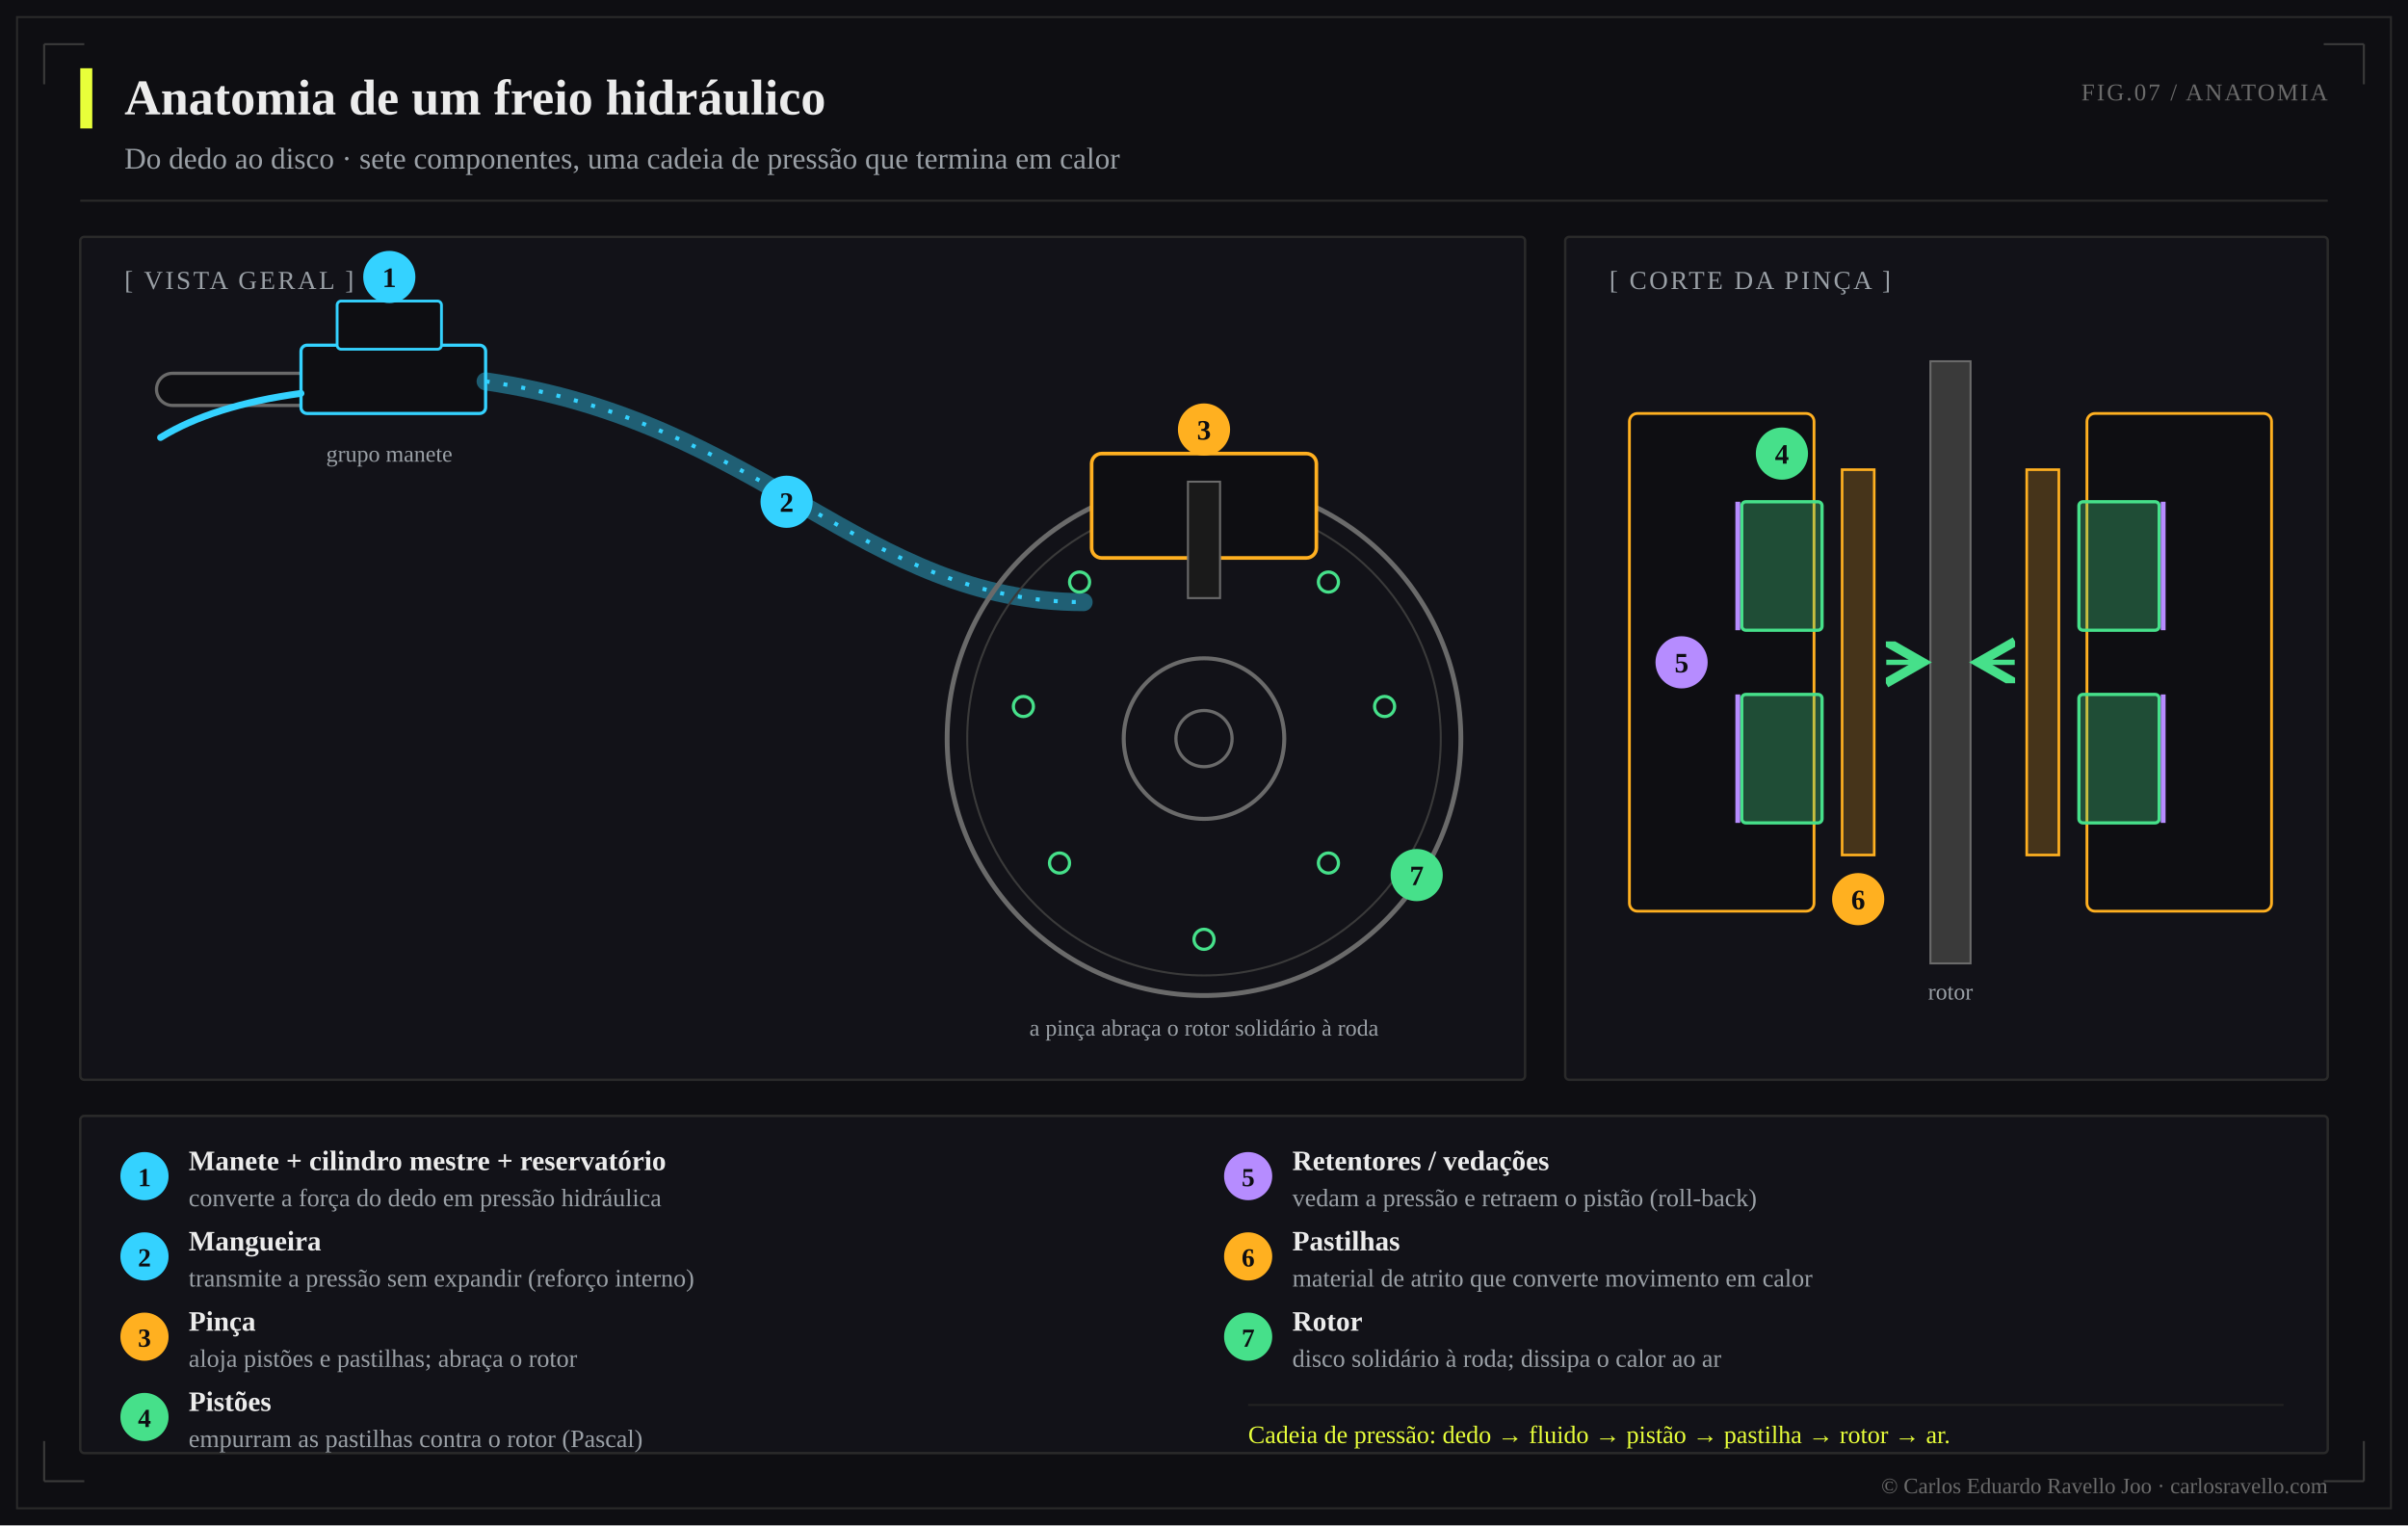
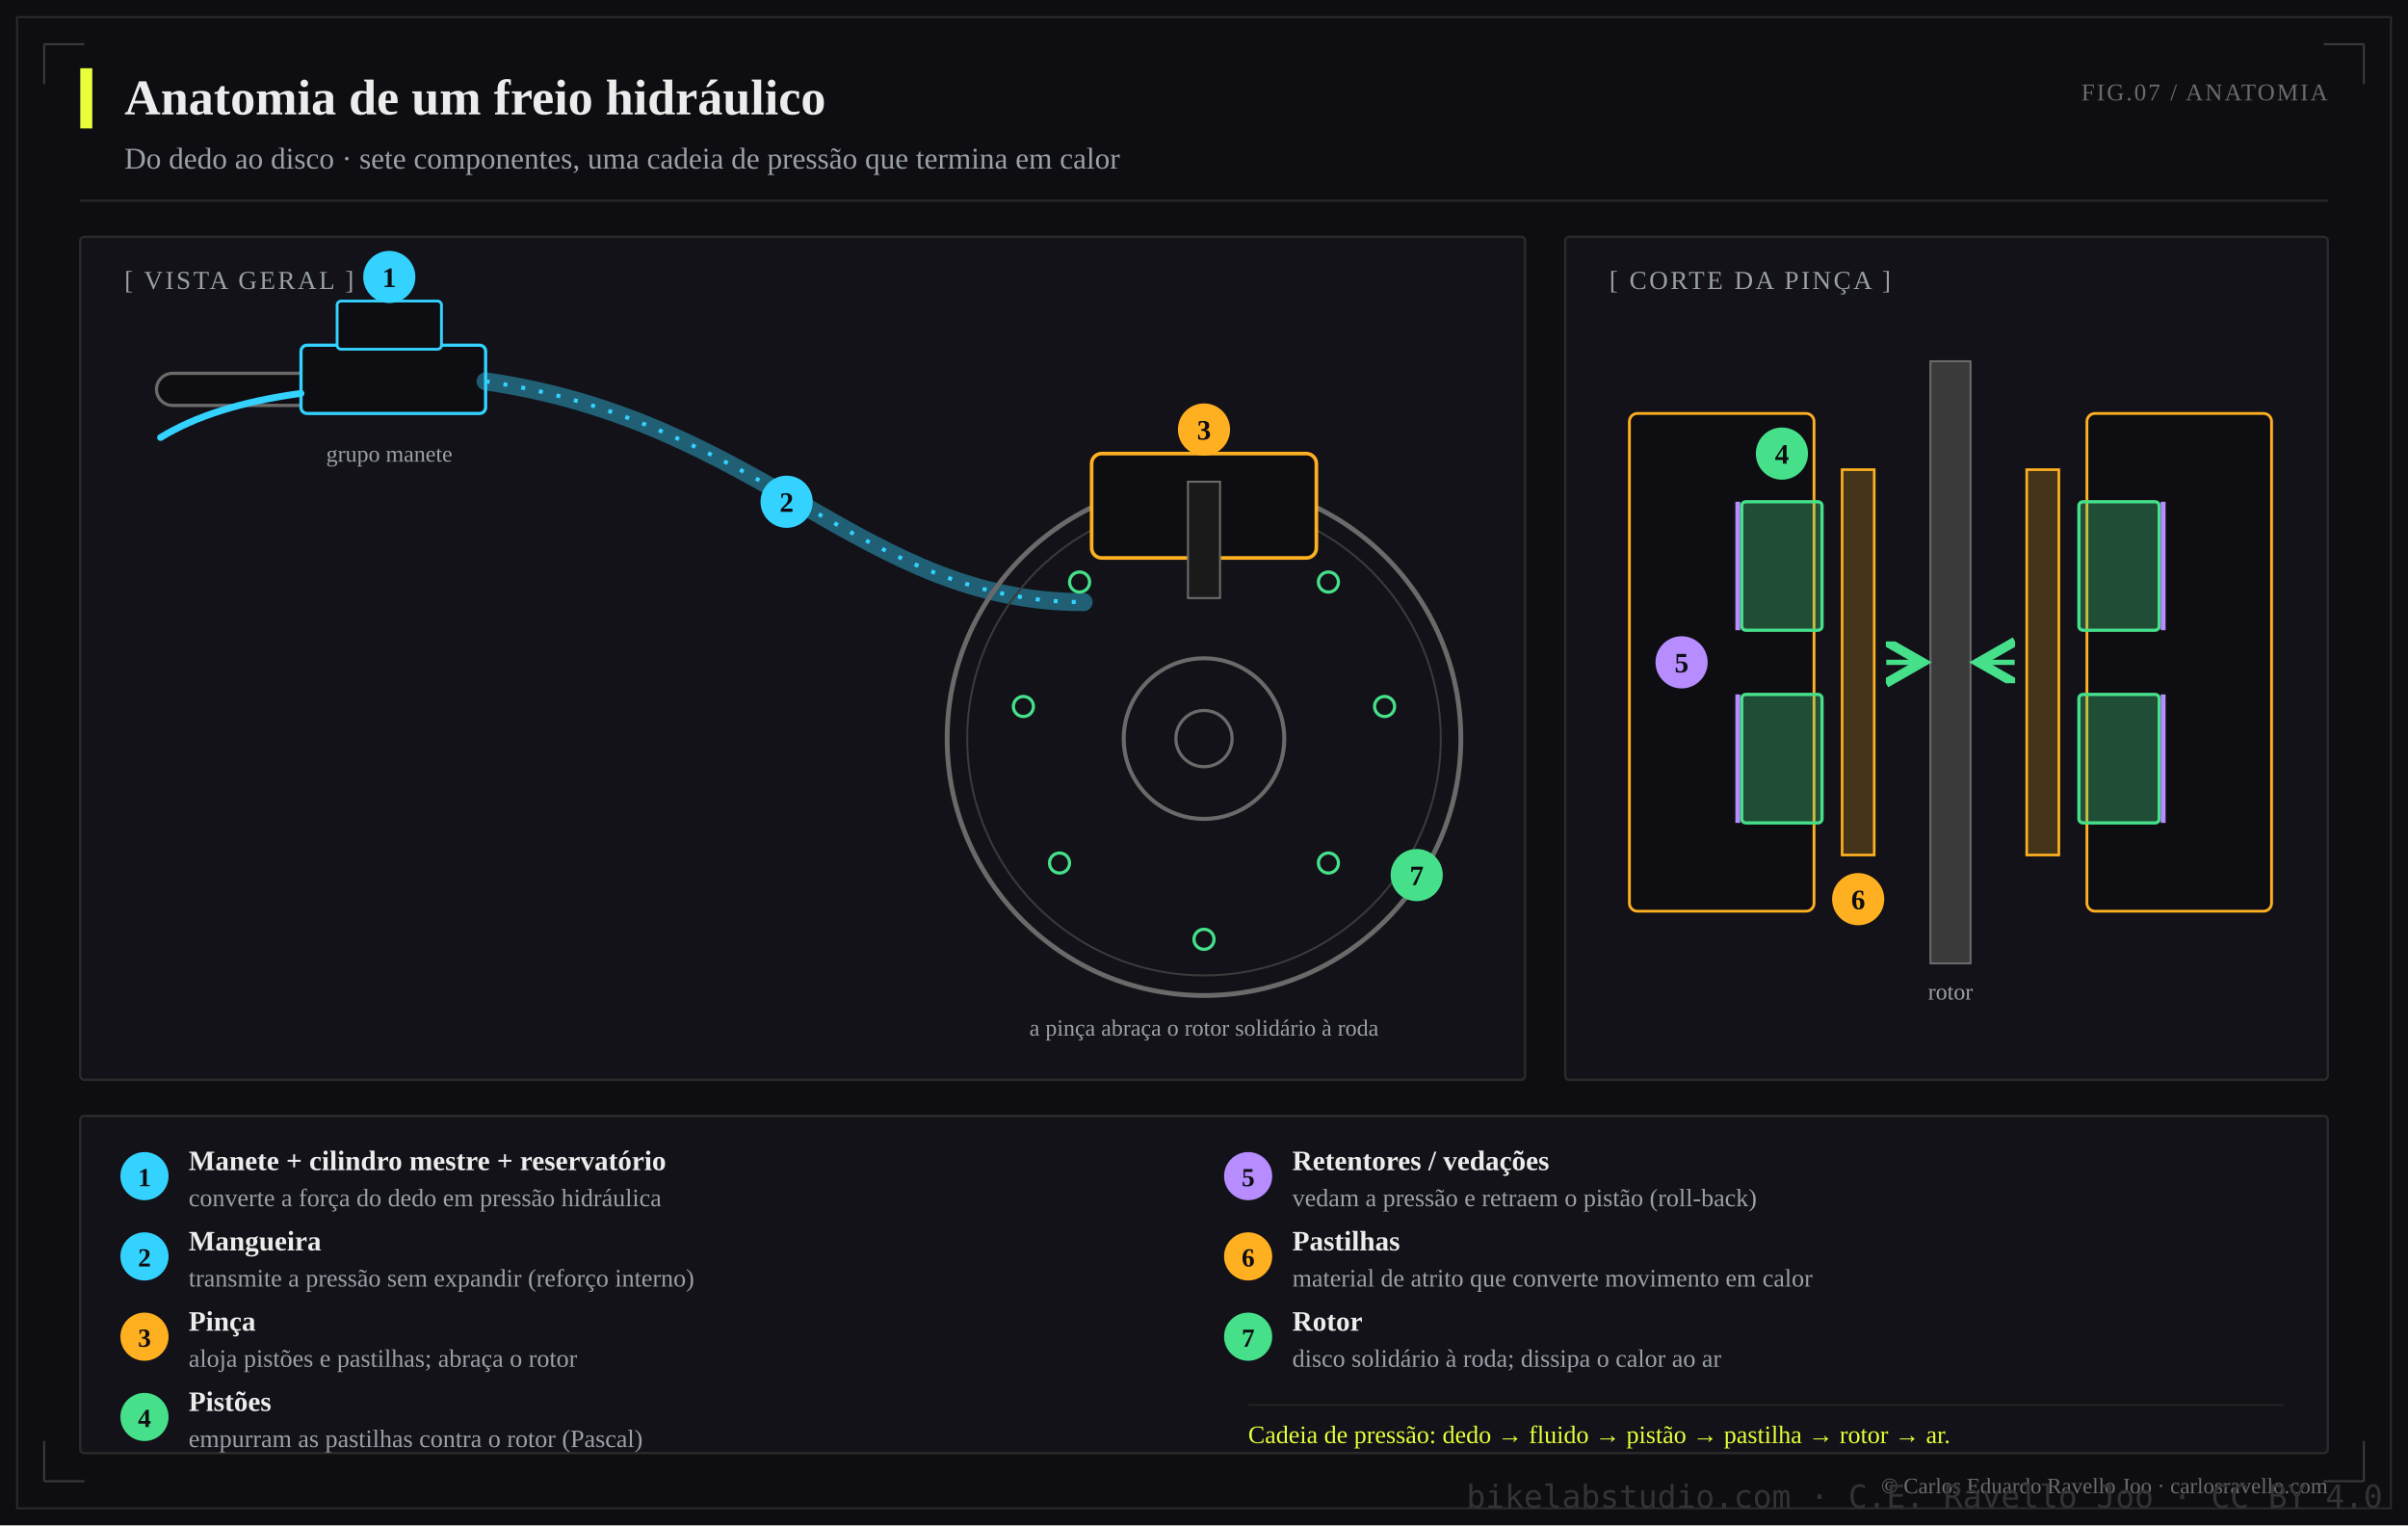
<svg xmlns="http://www.w3.org/2000/svg" viewBox="0 0 1200 760" width="100%" shape-rendering="geometricPrecision">
  <defs />
  <rect x="0" y="0" width="1200" height="760" fill="#0E0E12" />
  <rect x="8.5" y="8.5" width="1183" height="743" fill="none" stroke="#2A2A2A" stroke-width="1" />
  <g stroke="#3A3A3A" stroke-width="1" fill="none">
    <path d="M22 22 H42 M22 22 V42" />
    <path d="M1178 22 H1158 M1178 22 V42" />
    <path d="M22 738 H42 M22 738 V718" />
    <path d="M1178 738 H1158 M1178 738 V718" />
  </g>
  <rect x="40" y="34" width="6" height="30" fill="#E8FF3A" />
  <text x="62" y="57" fill="#ECECEC" font-size="25" font-weight="bold">Anatomia de um freio hidráulico</text>
  <text x="62" y="84" fill="#9AA0A6" font-size="15">Do dedo ao disco · sete componentes, uma cadeia de pressão que termina em calor</text>
  <text x="1160" y="50" fill="#6A6A6A" font-size="12" text-anchor="end" letter-spacing="1">FIG.07 / ANATOMIA</text>
  <line x1="40" y1="100" x2="1160" y2="100" stroke="#2A2A2A" stroke-width="1" />
  <rect x="40" y="118" width="720" height="420" rx="2" fill="#121218" stroke="#2A2A2A" stroke-width="1.2" />
  <text x="62" y="144" fill="#9AA0A6" font-size="13" letter-spacing="1.2">[ VISTA GERAL ]</text>
  <rect x="78" y="186" width="150" height="16" rx="8" fill="#0E0E12" stroke="#6A6A6A" stroke-width="1.6" />
  <rect x="150" y="172" width="92" height="34" rx="3" fill="#0E0E12" stroke="#34D2FF" stroke-width="1.6" />
  <rect x="168" y="150" width="52" height="24" rx="2" fill="#0E0E12" stroke="#34D2FF" stroke-width="1.4" />
  <path d="M150 196 q-44 6 -70 22" fill="none" stroke="#34D2FF" stroke-width="3.4" stroke-linecap="round" />
  <text x="194" y="230" fill="#9AA0A6" font-size="11.5" text-anchor="middle">grupo manete</text>
  <circle cx="194" cy="138" r="13" fill="#34D2FF" />
  <text x="194" y="143" fill="#0E0E12" font-size="14" font-weight="bold" text-anchor="middle">1</text>
  <path d="M242 190 C 380 210 430 300 540 300" fill="none" stroke="#34D2FF" stroke-width="9" opacity="0.4" stroke-linecap="round" />
  <path d="M242 190 C 380 210 430 300 540 300" fill="none" stroke="#34D2FF" stroke-width="2" stroke-dasharray="2 7" />
  <circle cx="392" cy="250" r="13" fill="#34D2FF" />
  <text x="392" y="255" fill="#0E0E12" font-size="14" font-weight="bold" text-anchor="middle">2</text>
  <circle cx="600" cy="368" r="128" fill="none" stroke="#6A6A6A" stroke-width="2.4" />
  <circle cx="600" cy="368" r="118" fill="none" stroke="#3A3A3A" stroke-width="1" />
  <circle cx="600" cy="368" r="40" fill="none" stroke="#6A6A6A" stroke-width="2" />
  <circle cx="600" cy="368" r="14" fill="none" stroke="#6A6A6A" stroke-width="1.6" />
  <g stroke="#46E08A" stroke-width="1.6" fill="none">
    <circle cx="600" cy="262" r="5" />
    <circle cx="662" cy="290" r="5" />
    <circle cx="690" cy="352" r="5" />
    <circle cx="662" cy="430" r="5" />
    <circle cx="600" cy="468" r="5" />
    <circle cx="528" cy="430" r="5" />
    <circle cx="510" cy="352" r="5" />
    <circle cx="538" cy="290" r="5" />
  </g>
  <circle cx="706" cy="436" r="13" fill="#46E08A" />
  <text x="706" y="441" fill="#0E0E12" font-size="14" font-weight="bold" text-anchor="middle">7</text>
  <rect x="544" y="226" width="112" height="52" rx="5" fill="#0E0E12" stroke="#FFB020" stroke-width="1.8" />
  <rect x="592" y="240" width="16" height="58" fill="#1A1A1A" stroke="#6A6A6A" stroke-width="1" />
  <circle cx="600" cy="214" r="13" fill="#FFB020" />
  <text x="600" y="219" fill="#0E0E12" font-size="14" font-weight="bold" text-anchor="middle">3</text>
  <text x="600" y="516" fill="#9AA0A6" font-size="11.5" text-anchor="middle">a pinça abraça o rotor solidário à roda</text>
  <rect x="780" y="118" width="380" height="420" rx="2" fill="#121218" stroke="#2A2A2A" stroke-width="1.2" />
  <text x="802" y="144" fill="#9AA0A6" font-size="13" letter-spacing="1.2">[ CORTE DA PINÇA ]</text>
  <rect x="962" y="180" width="20" height="300" fill="#3A3A3A" stroke="#6A6A6A" stroke-width="1" />
  <text x="972" y="498" fill="#9AA0A6" font-size="11.5" text-anchor="middle">rotor</text>
  <rect x="812" y="206" width="92" height="248" rx="4" fill="#0E0E12" stroke="#FFB020" stroke-width="1.4" />
  <rect x="1040" y="206" width="92" height="248" rx="4" fill="#0E0E12" stroke="#FFB020" stroke-width="1.4" />
  <rect x="868" y="250" width="40" height="64" rx="2" fill="#46E08A" fill-opacity="0.3" stroke="#46E08A" stroke-width="1.6" />
  <rect x="868" y="346" width="40" height="64" rx="2" fill="#46E08A" fill-opacity="0.3" stroke="#46E08A" stroke-width="1.6" />
  <rect x="1036" y="250" width="40" height="64" rx="2" fill="#46E08A" fill-opacity="0.3" stroke="#46E08A" stroke-width="1.6" />
  <rect x="1036" y="346" width="40" height="64" rx="2" fill="#46E08A" fill-opacity="0.3" stroke="#46E08A" stroke-width="1.6" />
  <g stroke="#B68CFF" stroke-width="2.4" fill="none">
    <line x1="866" y1="250" x2="866" y2="314" />
    <line x1="866" y1="346" x2="866" y2="410" />
    <line x1="1078" y1="250" x2="1078" y2="314" />
    <line x1="1078" y1="346" x2="1078" y2="410" />
  </g>
  <rect x="918" y="234" width="16" height="192" fill="#FFB020" fill-opacity="0.22" stroke="#FFB020" stroke-width="1.3" />
  <rect x="1010" y="234" width="16" height="192" fill="#FFB020" fill-opacity="0.22" stroke="#FFB020" stroke-width="1.3" />
  <path d="M940 330 L958 330" stroke="#46E08A" stroke-width="2.6" marker-end="url(#ag)" />
  <path d="M1004 330 L986 330" stroke="#46E08A" stroke-width="2.6" marker-end="url(#ag)" />
  <defs>
    <marker id="ag" markerWidth="11" markerHeight="11" refX="7" refY="4" orient="auto">
      <path d="M0 0 L7 4 L0 8" fill="none" stroke="#46E08A" stroke-width="1.8" />
    </marker>
  </defs>
  <circle cx="888" cy="226" r="13" fill="#46E08A" />
  <text x="888" y="231" fill="#0E0E12" font-size="14" font-weight="bold" text-anchor="middle">4</text>
  <circle cx="838" cy="330" r="13" fill="#B68CFF" />
  <text x="838" y="335" fill="#0E0E12" font-size="14" font-weight="bold" text-anchor="middle">5</text>
  <circle cx="926" cy="448" r="13" fill="#FFB020" />
  <text x="926" y="453" fill="#0E0E12" font-size="14" font-weight="bold" text-anchor="middle">6</text>
  <rect x="40" y="556" width="1120" height="168" rx="2" fill="#121218" stroke="#2A2A2A" stroke-width="1.2" />
  <g>
    <circle cx="72" cy="586" r="12" fill="#34D2FF" />
    <text x="72" y="591" fill="#0E0E12" font-size="13" font-weight="bold" text-anchor="middle">1</text>
    <text x="94" y="583" fill="#ECECEC" font-size="14" font-weight="bold">Manete + cilindro mestre + reservatório</text>
    <text x="94" y="601" fill="#9AA0A6" font-size="12.5">converte a força do dedo em pressão hidráulica</text>
    <circle cx="72" cy="626" r="12" fill="#34D2FF" />
    <text x="72" y="631" fill="#0E0E12" font-size="13" font-weight="bold" text-anchor="middle">2</text>
    <text x="94" y="623" fill="#ECECEC" font-size="14" font-weight="bold">Mangueira</text>
    <text x="94" y="641" fill="#9AA0A6" font-size="12.5">transmite a pressão sem expandir (reforço interno)</text>
    <circle cx="72" cy="666" r="12" fill="#FFB020" />
    <text x="72" y="671" fill="#0E0E12" font-size="13" font-weight="bold" text-anchor="middle">3</text>
    <text x="94" y="663" fill="#ECECEC" font-size="14" font-weight="bold">Pinça</text>
    <text x="94" y="681" fill="#9AA0A6" font-size="12.5">aloja pistões e pastilhas; abraça o rotor</text>
    <circle cx="72" cy="706" r="12" fill="#46E08A" />
    <text x="72" y="711" fill="#0E0E12" font-size="13" font-weight="bold" text-anchor="middle">4</text>
    <text x="94" y="703" fill="#ECECEC" font-size="14" font-weight="bold">Pistões</text>
    <text x="94" y="721" fill="#9AA0A6" font-size="12.5">empurram as pastilhas contra o rotor (Pascal)</text>
  </g>
  <g>
    <circle cx="622" cy="586" r="12" fill="#B68CFF" />
    <text x="622" y="591" fill="#0E0E12" font-size="13" font-weight="bold" text-anchor="middle">5</text>
    <text x="644" y="583" fill="#ECECEC" font-size="14" font-weight="bold">Retentores / vedações</text>
    <text x="644" y="601" fill="#9AA0A6" font-size="12.5">vedam a pressão e retraem o pistão (roll-back)</text>
    <circle cx="622" cy="626" r="12" fill="#FFB020" />
    <text x="622" y="631" fill="#0E0E12" font-size="13" font-weight="bold" text-anchor="middle">6</text>
    <text x="644" y="623" fill="#ECECEC" font-size="14" font-weight="bold">Pastilhas</text>
    <text x="644" y="641" fill="#9AA0A6" font-size="12.5">material de atrito que converte movimento em calor</text>
    <circle cx="622" cy="666" r="12" fill="#46E08A" />
    <text x="622" y="671" fill="#0E0E12" font-size="13" font-weight="bold" text-anchor="middle">7</text>
    <text x="644" y="663" fill="#ECECEC" font-size="14" font-weight="bold">Rotor</text>
    <text x="644" y="681" fill="#9AA0A6" font-size="12.5">disco solidário à roda; dissipa o calor ao ar</text>
    <line x1="622" y1="700" x2="1138" y2="700" stroke="#222" stroke-width="1" />
    <text x="622" y="719" fill="#E8FF3A" font-size="12.5">Cadeia de pressão: dedo → fluido → pistão → pastilha → rotor → ar.</text>
  </g>
  <text x="1160" y="744" fill="#6A6A6A" font-size="11" text-anchor="end">© Carlos Eduardo Ravello Joo · carlosravello.com</text>
+   <text x="1187.4" y="751.2" text-anchor="end" font-family="'IBM Plex Mono',monospace" font-size="15.8" fill="#333">bikelabstudio.com · C.E. Ravello Joo · CC BY 4.0</text>
</svg>
